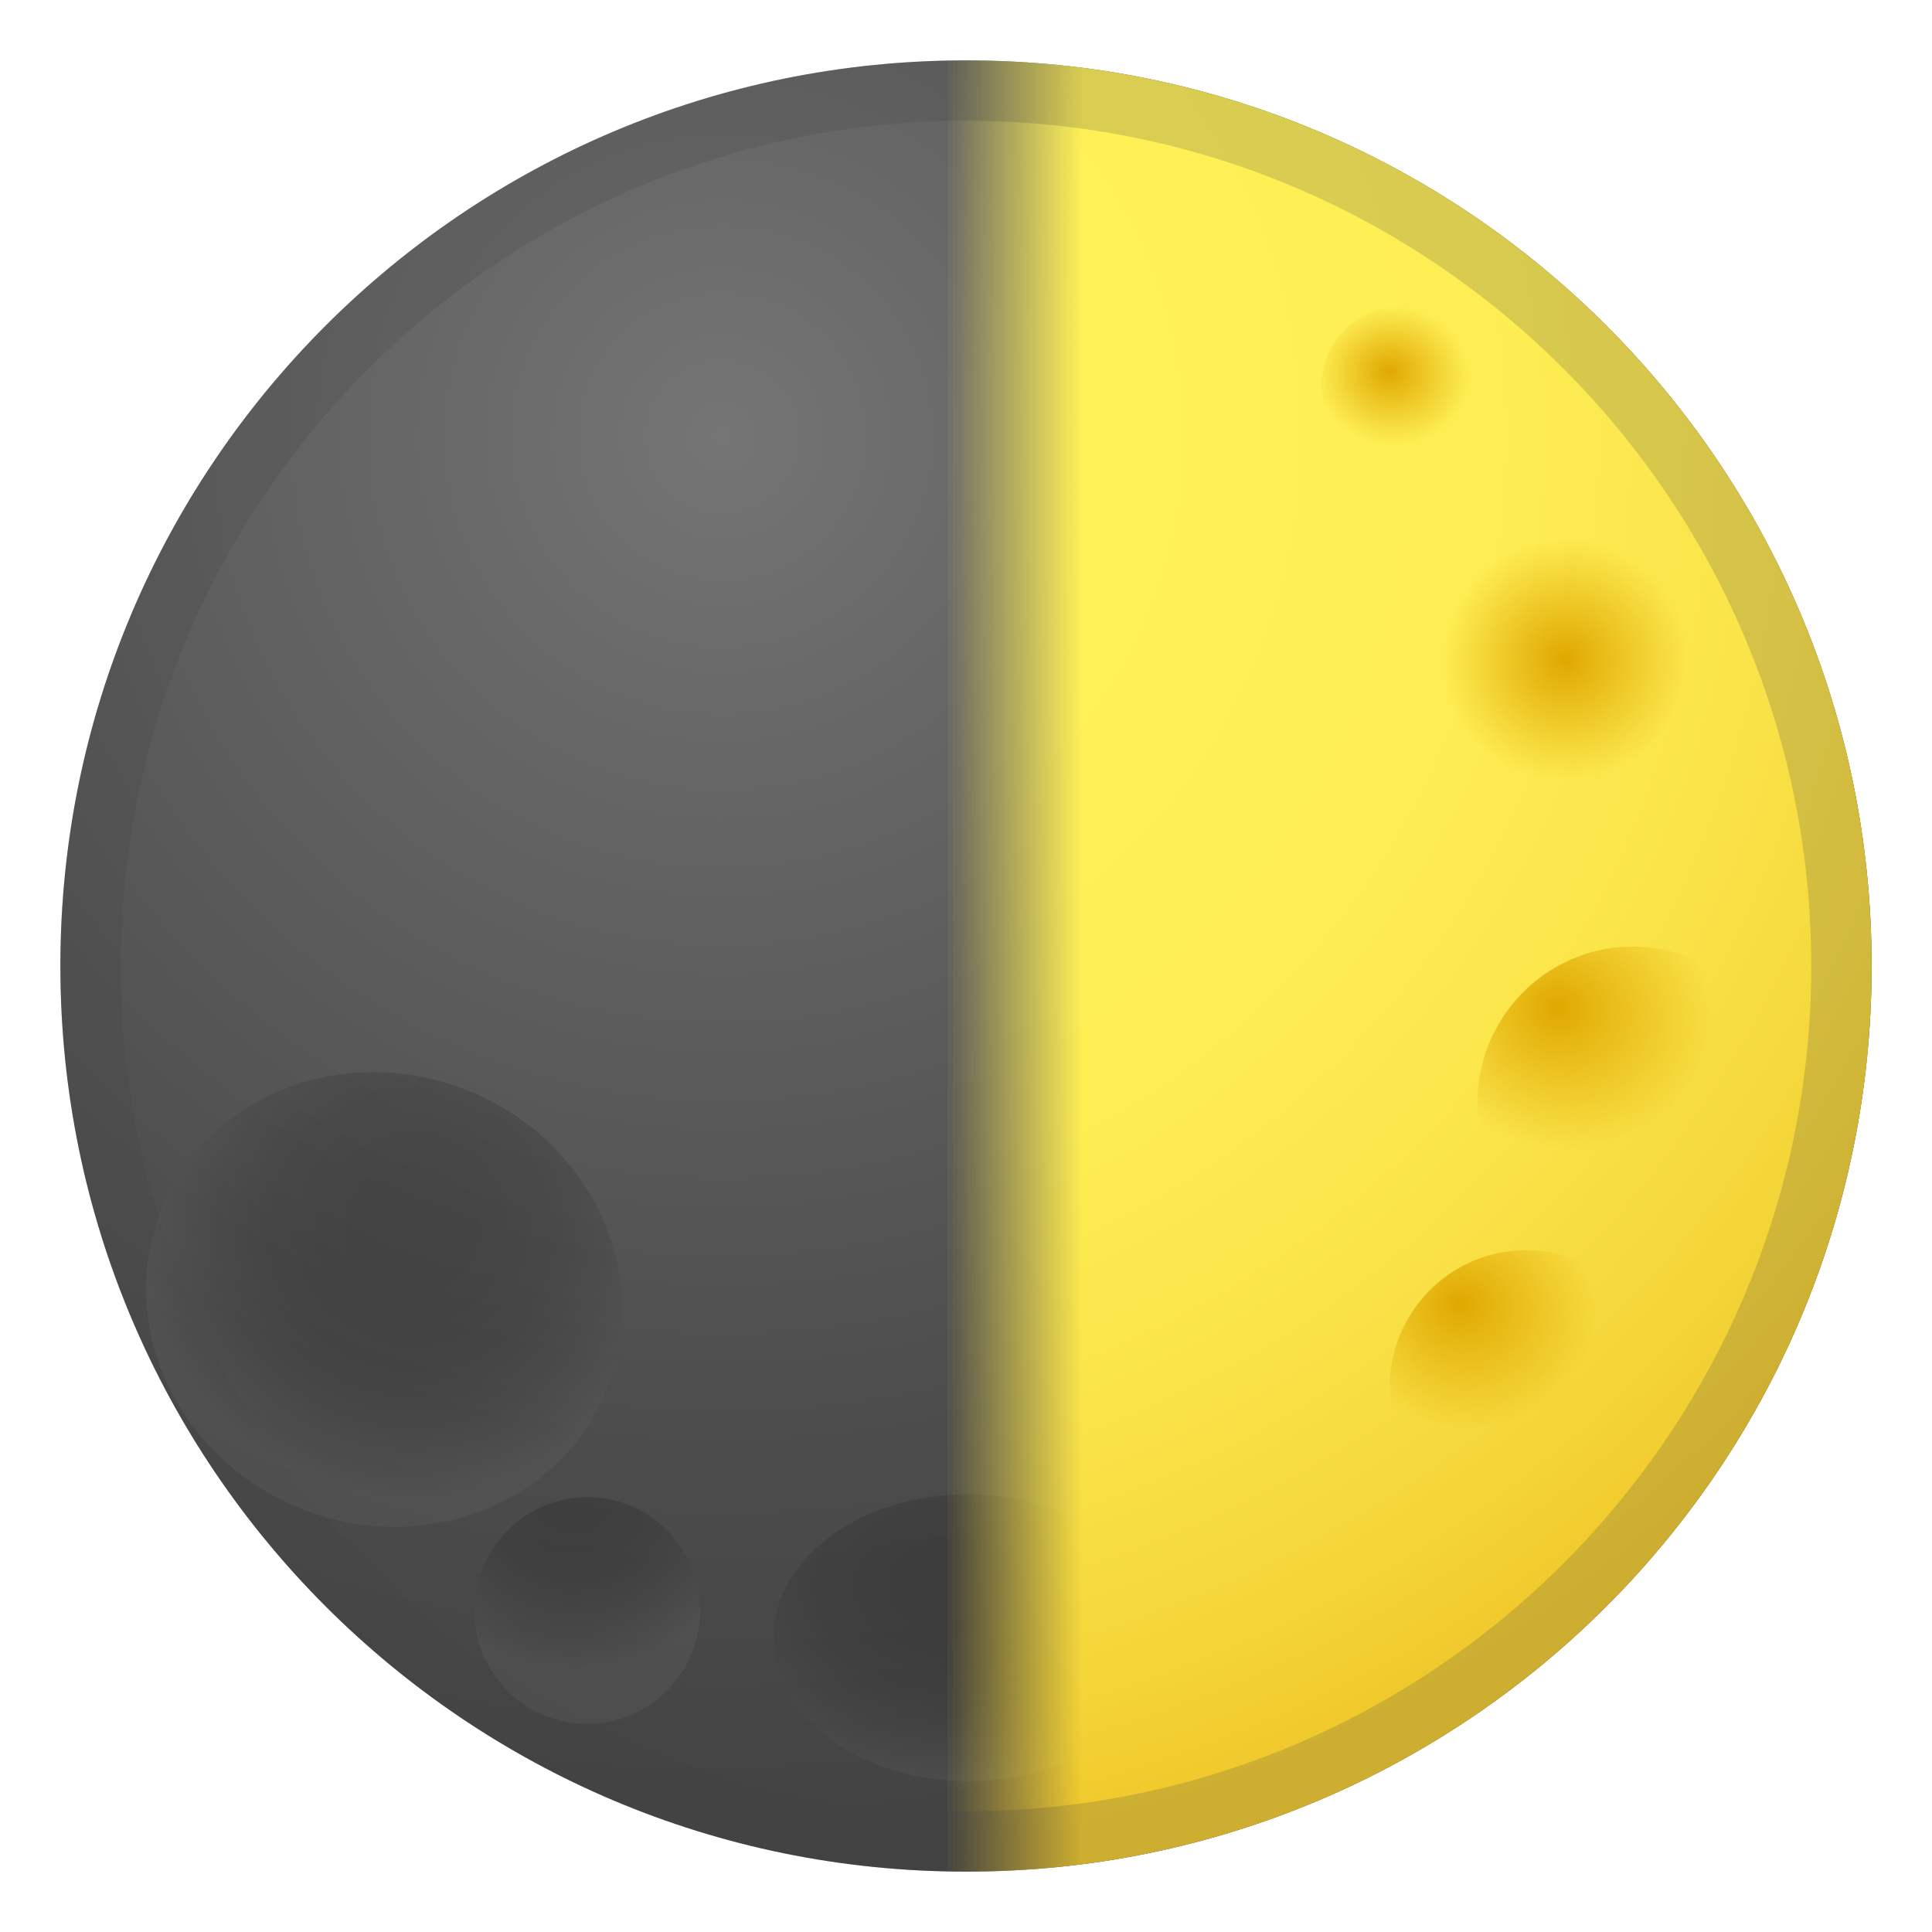
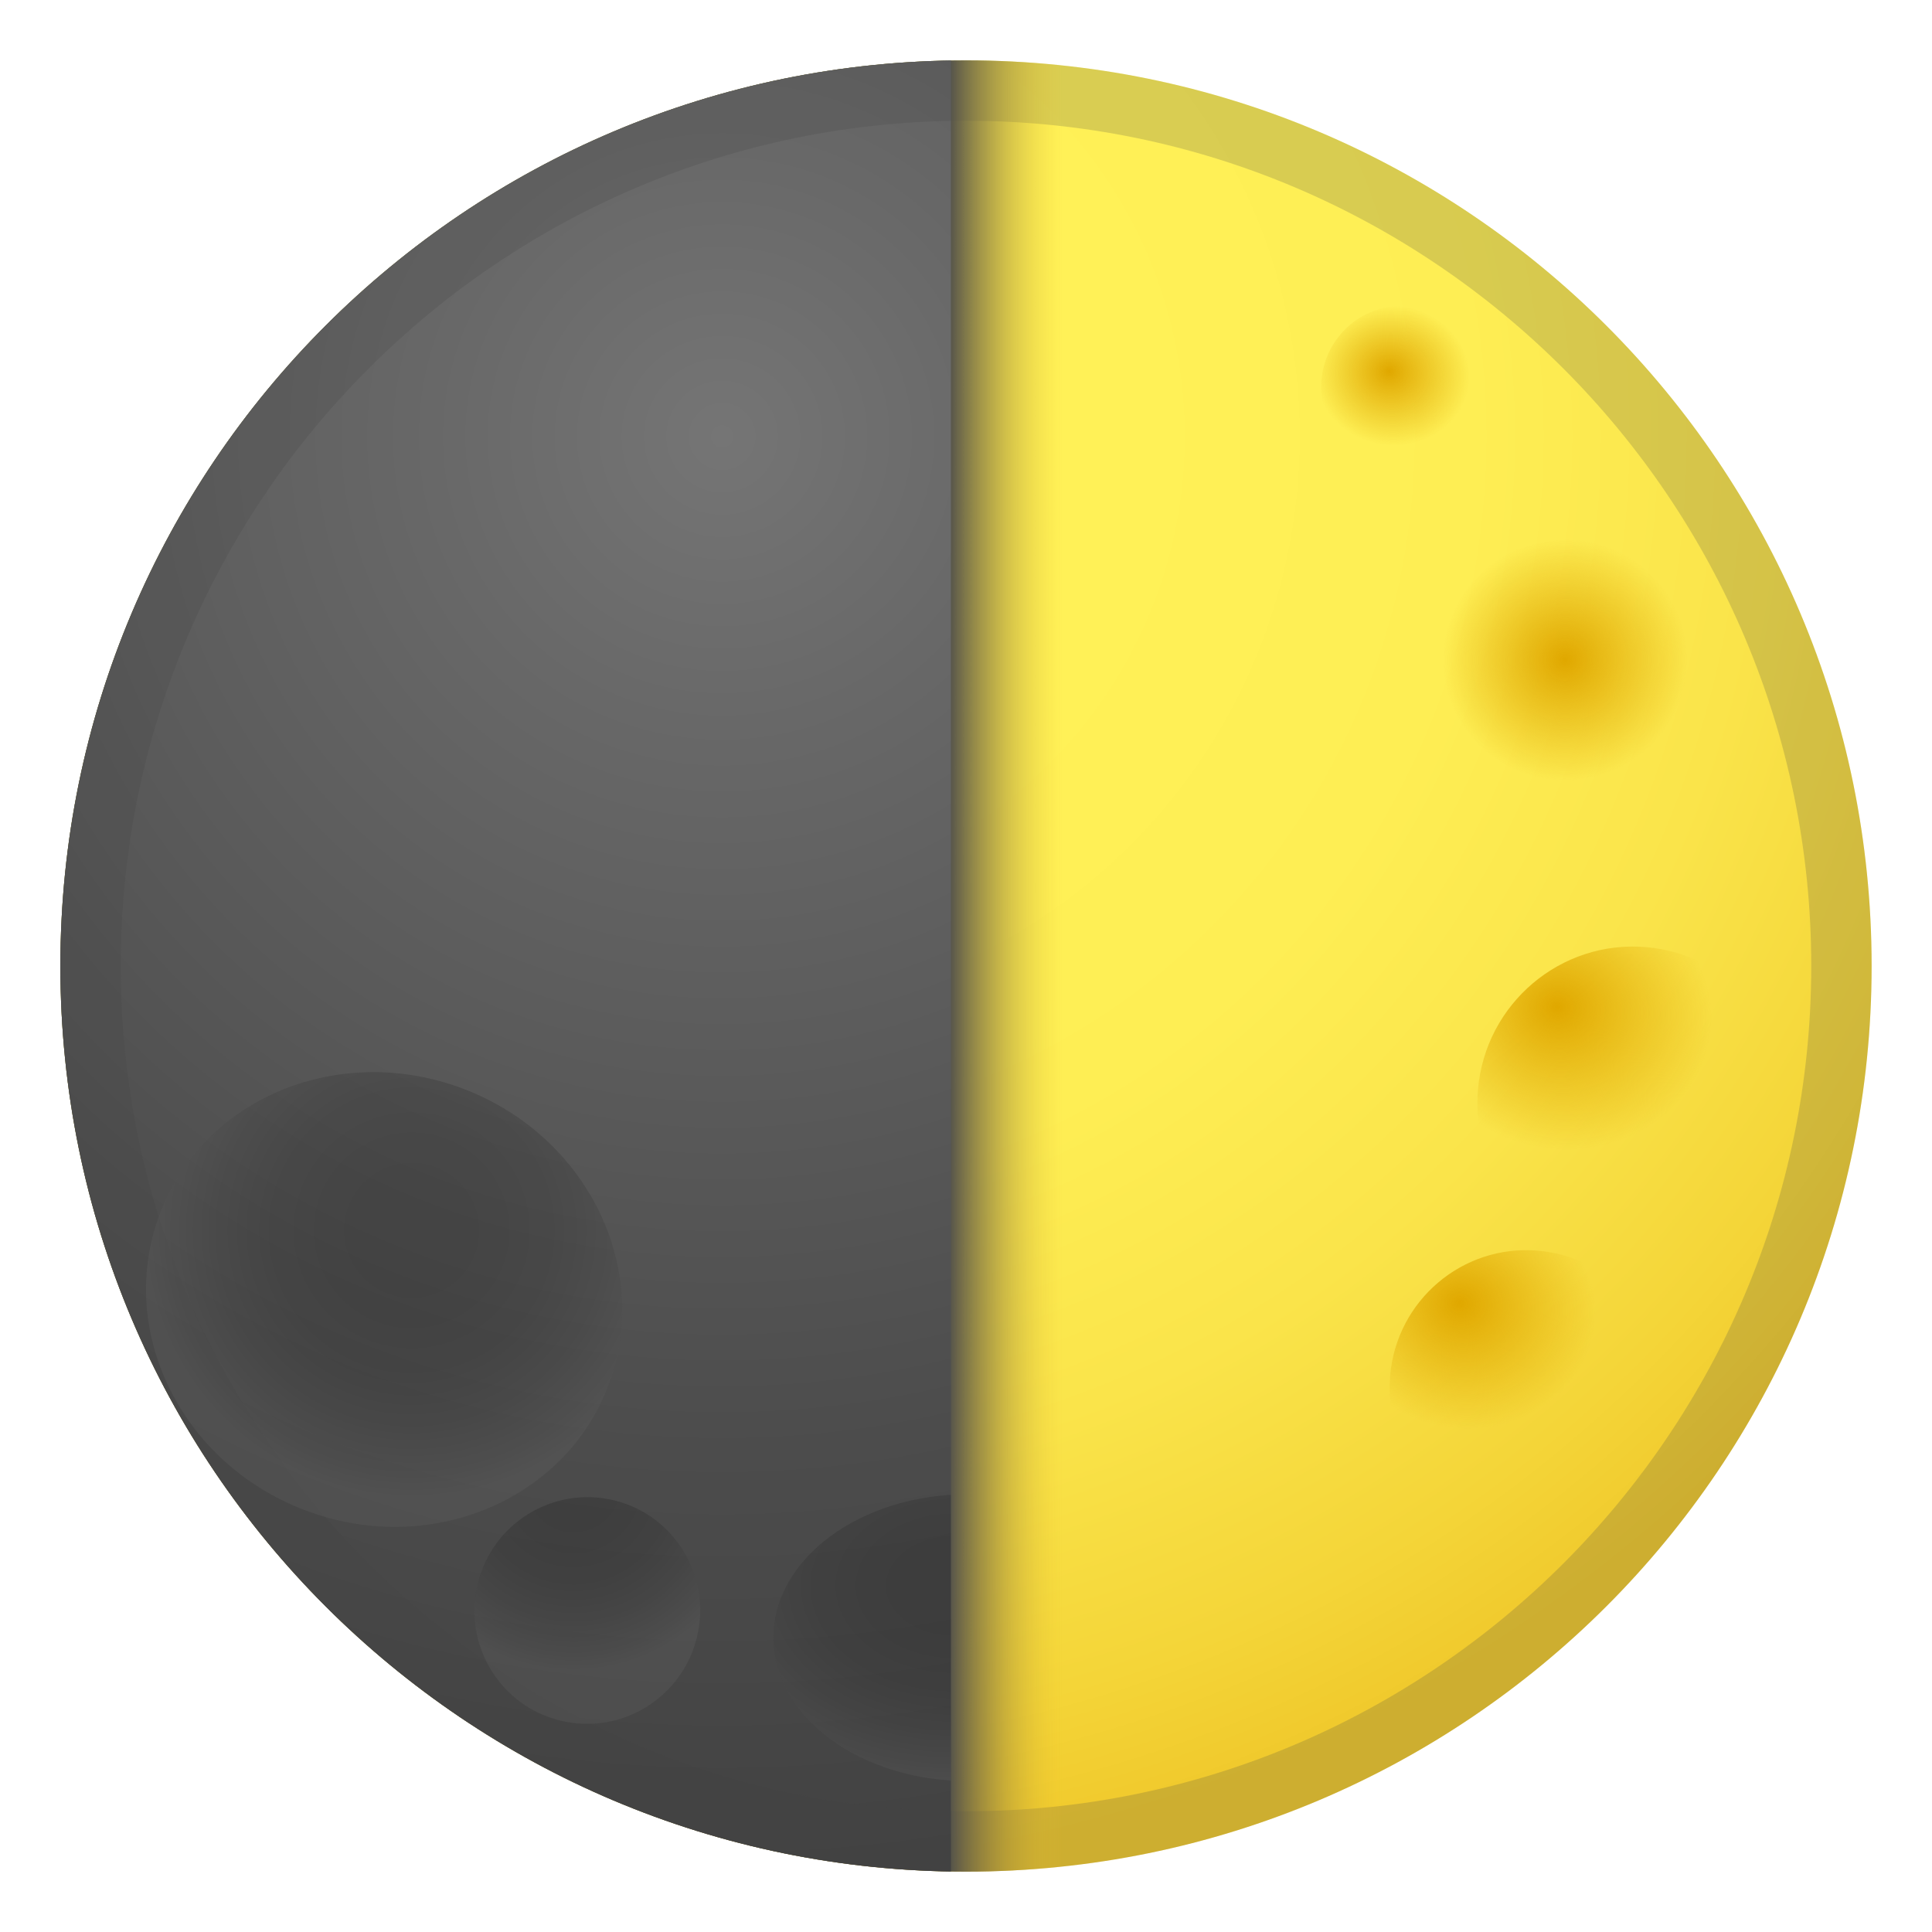
- <svg xmlns="http://www.w3.org/2000/svg" viewBox="0 0 128 128">
-   <radialGradient id="d" cx="47.842" cy="28.923" gradientUnits="userSpaceOnUse" r="95.191">
-     <stop offset="0" stop-color="#757575" />
-     <stop offset=".202" stop-color="#686868" />
-     <stop offset=".706" stop-color="#4C4C4C" />
-     <stop offset="1" stop-color="#424242" />
+ <svg xmlns="http://www.w3.org/2000/svg" xmlns:xlink="http://www.w3.org/1999/xlink" viewBox="0 0 128 128">
+   <radialGradient id="i" cx="47.842" cy="28.923" gradientUnits="userSpaceOnUse" r="95.191">
+     <stop offset=".282" stop-color="#FFF157" />
+     <stop offset=".522" stop-color="#FEEE54" />
+     <stop offset=".721" stop-color="#FAE44A" />
+     <stop offset=".903" stop-color="#F4D538" />
+     <stop offset="1" stop-color="#F0C92C" />
  </radialGradient>
-   <circle cx="64" cy="64" fill="url(#d)" r="60" />
-   <circle cx="64" cy="64" fill="none" r="60" />
-   <circle cx="64" cy="64" fill="none" r="60" />
+   <circle cx="64" cy="64" fill="url(#i)" r="60" />
  <g opacity=".2">
    <path d="M64,8c30.88,0,56,25.12,56,56s-25.12,56-56,56S8,94.88,8,64S33.12,8,64,8 M64,4 C30.86,4,4,30.86,4,64s26.86,60,60,60s60-26.86,60-60S97.14,4,64,4L64,4z" fill="#424242" />
-   </g>
-   <radialGradient id="c" cx="109.7" cy="55.417" gradientTransform="matrix(.0682 .9977 -1.0103 .069 154.2 -62.554)" gradientUnits="userSpaceOnUse" r="11.738">
-     <stop offset="0" stop-color="#212121" />
-     <stop offset=".281" stop-color="#242424" />
-     <stop offset=".49" stop-color="#2D2D2D" />
-     <stop offset=".676" stop-color="#3E3E3E" />
-     <stop offset=".848" stop-color="#545454" />
-     <stop offset=".926" stop-color="#616161" />
-   </radialGradient>
-   <path d="m116.19 52.87c-0.12 5.46-4.74 9.78-10.32 9.66s-10.01-4.64-9.89-10.1 4.74-9.78 10.32-9.66c5.58 0.13 10.01 4.65 9.89 10.1z" fill="url(#c)" opacity=".3" />
-   <radialGradient id="b" cx="99.697" cy="104.51" fx="99.307" fy="104.06" gradientTransform="matrix(.9964 .0852 -.0775 .9066 21.531 -33.822)" gradientUnits="userSpaceOnUse" r="7.47">
-     <stop offset="0" stop-color="#212121" />
-     <stop offset=".281" stop-color="#242424" />
-     <stop offset=".49" stop-color="#2D2D2D" />
-     <stop offset=".676" stop-color="#3E3E3E" />
-     <stop offset=".848" stop-color="#545454" />
-     <stop offset=".926" stop-color="#616161" />
-   </radialGradient>
-   <path d="m117.88 71c-0.25 2.97-2.85 5.17-5.8 4.91-2.95-0.25-5.14-2.86-4.89-5.83s2.85-5.17 5.8-4.91c2.95 0.25 5.14 2.86 4.89 5.83z" fill="url(#b)" opacity=".3" />
-   <radialGradient id="a" cx="82.118" cy="67.727" fx="81.728" fy="67.28" gradientTransform="matrix(.9964 .0852 -.0775 .9066 21.813 -37.124)" gradientUnits="userSpaceOnUse" r="7.47">
-     <stop offset="0" stop-color="#212121" />
-     <stop offset=".281" stop-color="#242424" />
-     <stop offset=".49" stop-color="#2D2D2D" />
-     <stop offset=".676" stop-color="#3E3E3E" />
-     <stop offset=".848" stop-color="#545454" />
-     <stop offset=".926" stop-color="#616161" />
-   </radialGradient>
-   <path d="m105.24 33.11c-0.25 2.97-2.85 5.17-5.8 4.91s-5.14-2.86-4.89-5.83 2.85-5.17 5.8-4.91 5.15 2.86 4.89 5.83z" fill="url(#a)" opacity=".3" />
-   <radialGradient id="o" cx="92.263" cy="125.22" fx="91.873" fy="124.77" gradientTransform="matrix(.9964 .0852 -.0775 .9066 21.372 -31.964)" gradientUnits="userSpaceOnUse" r="7.47">
-     <stop offset="0" stop-color="#212121" />
-     <stop offset=".281" stop-color="#242424" />
-     <stop offset=".49" stop-color="#2D2D2D" />
-     <stop offset=".676" stop-color="#3E3E3E" />
-     <stop offset=".848" stop-color="#545454" />
-     <stop offset=".926" stop-color="#616161" />
-   </radialGradient>
-   <path d="m109.45 91c-0.25 2.97-2.85 5.17-5.8 4.91-2.95-0.25-5.14-2.86-4.89-5.83s2.85-5.17 5.8-4.91c2.96 0.25 5.15 2.86 4.89 5.83z" fill="url(#o)" opacity=".3" />
-   <radialGradient id="n" cx="24.935" cy="82.26" gradientTransform="matrix(.8574 .5146 -.5146 .8574 48.223 -1.8498)" gradientUnits="userSpaceOnUse" r="19.126">
-     <stop offset="0" stop-color="#212121" />
-     <stop offset=".281" stop-color="#242424" />
-     <stop offset=".49" stop-color="#2D2D2D" />
-     <stop offset=".676" stop-color="#3E3E3E" />
-     <stop offset=".848" stop-color="#545454" />
-     <stop offset=".926" stop-color="#616161" />
-   </radialGradient>
-   <path d="m40.16 92.16c-3.14 7.61-12.27 11.07-20.4 7.72s-12.16-12.23-9.02-19.85c3.14-7.61 12.27-11.07 20.4-7.72 8.12 3.35 12.16 12.24 9.02 19.85z" fill="url(#n)" opacity=".3" />
-   <radialGradient id="m" cx="38" cy="98.421" gradientUnits="userSpaceOnUse" r="13.252">
-     <stop offset="0" stop-color="#212121" />
-     <stop offset=".281" stop-color="#242424" />
-     <stop offset=".49" stop-color="#2D2D2D" />
-     <stop offset=".676" stop-color="#3E3E3E" />
-     <stop offset=".848" stop-color="#545454" />
-     <stop offset=".926" stop-color="#616161" />
-   </radialGradient>
-   <path d="m46.26 108.08c-0.77 4.08-4.68 6.76-8.74 6s-6.73-4.69-5.96-8.76c0.77-4.08 4.68-6.76 8.74-6s6.72 4.69 5.96 8.76z" fill="url(#m)" opacity=".3" />
-   <radialGradient id="l" cx="61.973" cy="102.24" gradientTransform="matrix(1.1129 0 0 .8206 -5.7845 21.164)" gradientUnits="userSpaceOnUse" r="17.206">
-     <stop offset="0" stop-color="#212121" />
-     <stop offset=".281" stop-color="#242424" />
-     <stop offset=".49" stop-color="#2D2D2D" />
-     <stop offset=".676" stop-color="#3E3E3E" />
-     <stop offset=".848" stop-color="#545454" />
-     <stop offset=".926" stop-color="#616161" />
-   </radialGradient>
-   <ellipse cx="64.12" cy="108.5" fill="url(#l)" opacity=".3" rx="12.88" ry="9.5" />
-   <defs>
-     <filter id="p" filterUnits="userSpaceOnUse" height="120" width="120" x="4" y="4">
-       <feColorMatrix values="1 0 0 0 0 0 1 0 0 0 0 0 1 0 0 0 0 0 1 0" />
-     </filter>
-   </defs>
-   <mask id="k" height="120" maskUnits="userSpaceOnUse" width="120" x="4" y="4">
-     <g filter="url(#p)">
-       <linearGradient id="j" gradientUnits="userSpaceOnUse" x1="-3.661" x2="131.66" y1="64" y2="64">
-         <stop offset=".489" />
-         <stop offset=".557" stop-color="#fff" />
-       </linearGradient>
-       <circle cx="64" cy="64" fill="url(#j)" r="67.66" />
-     </g>
-   </mask>
-   <g mask="url(#k)">
-     <radialGradient id="i" cx="47.842" cy="28.923" gradientUnits="userSpaceOnUse" r="95.191">
-       <stop offset=".282" stop-color="#FFF157" />
-       <stop offset=".522" stop-color="#FEEE54" />
-       <stop offset=".721" stop-color="#FAE44A" />
-       <stop offset=".903" stop-color="#F4D538" />
-       <stop offset="1" stop-color="#F0C92C" />
-     </radialGradient>
-     <circle cx="64" cy="64" fill="url(#i)" r="60" />
-     <circle cx="64" cy="64" fill="none" r="60" />
-     <circle cx="64" cy="64" fill="none" r="60" />
-     <g opacity=".2">
-       <path d="M64,8c30.88,0,56,25.12,56,56s-25.12,56-56,56S8,94.88,8,64S33.12,8,64,8 M64,4 C30.86,4,4,30.86,4,64s26.86,60,60,60s60-26.86,60-60S97.14,4,64,4L64,4z" fill="#424242" />
-     </g>
  </g>
  <radialGradient id="h" cx="107.55" cy="48.462" gradientTransform="matrix(.0682 .9977 -1.0103 .069 145.32 -66.927)" gradientUnits="userSpaceOnUse" r="11.738">
    <stop offset=".006" stop-color="#E0A800" />
    <stop offset=".61" stop-color="#E0A800" stop-opacity=".107" />
    <stop offset=".682" stop-color="#E0A800" stop-opacity="0" />
  </radialGradient>
  <path d="m114.19 45.87c-0.12 5.46-4.74 9.78-10.32 9.66s-10.01-4.64-9.89-10.1 4.74-9.78 10.32-9.66c5.58 0.13 10.01 4.65 9.89 10.1z" fill="url(#h)" />
  <radialGradient id="g" cx="90.646" cy="103.4" fx="89.896" fy="102.54" gradientTransform="matrix(.9964 .0852 -.0775 .9066 21.54 -33.922)" gradientUnits="userSpaceOnUse" r="14.343">
    <stop offset=".006" stop-color="#E0A800" />
    <stop offset=".61" stop-color="#E0A800" stop-opacity=".107" />
    <stop offset=".682" stop-color="#E0A800" stop-opacity="0" />
  </radialGradient>
  <path d="m118.45 73.94c-0.49 5.69-5.48 9.92-11.15 9.43s-9.87-5.49-9.38-11.19c0.49-5.69 5.48-9.92 11.15-9.43s9.87 5.5 9.38 11.19z" fill="url(#g)" />
  <radialGradient id="f" cx="75.608" cy="62.011" fx="75.218" fy="61.564" gradientTransform="matrix(.9964 .0852 -.0775 .9066 21.857 -37.637)" gradientUnits="userSpaceOnUse" r="7.47">
    <stop offset=".006" stop-color="#E0A800" />
    <stop offset=".61" stop-color="#E0A800" stop-opacity=".107" />
    <stop offset=".682" stop-color="#E0A800" stop-opacity="0" />
  </radialGradient>
  <path d="m98.24 26.11c-0.25 2.97-2.85 5.17-5.8 4.91-2.95-0.25-5.14-2.86-4.89-5.83s2.85-5.17 5.8-4.91 5.15 2.86 4.89 5.83z" fill="url(#f)" />
  <radialGradient id="e" cx="85.79" cy="123.41" fx="85.132" fy="122.66" gradientTransform="matrix(.9964 .0852 -.0775 .9066 21.386 -32.125)" gradientUnits="userSpaceOnUse" r="12.604">
    <stop offset=".006" stop-color="#E0A800" />
    <stop offset=".61" stop-color="#E0A800" stop-opacity=".107" />
    <stop offset=".682" stop-color="#E0A800" stop-opacity="0" />
  </radialGradient>
  <path d="m110.14 92.69c-0.43 5-4.81 8.72-9.79 8.29s-8.67-4.83-8.25-9.83 4.81-8.72 9.79-8.29c4.99 0.42 8.68 4.83 8.25 9.83z" fill="url(#e)" />
+   <linearGradient id="y" gradientUnits="userSpaceOnUse">
+     <stop offset=".49" stop-color="#4C4C4C" />
+     <stop offset=".55" stop-color="#F0C92C" stop-opacity="0" />
+   </linearGradient>
+   <circle cx="64" cy="64" fill="url(#y)" r="60" />
+   <defs>
+     <rect id="t" height="128" width="63" />
+   </defs>
+   <clipPath id="s">
+     <use xlink:href="#t" />
+   </clipPath>
+   <g clip-path="url(#s)">
+     <radialGradient id="d" cx="47.842" cy="28.923" gradientUnits="userSpaceOnUse" r="95.191">
+       <stop offset="0" stop-color="#757575" />
+       <stop offset=".202" stop-color="#686868" />
+       <stop offset=".706" stop-color="#4C4C4C" />
+       <stop offset="1" stop-color="#424242" />
+     </radialGradient>
+     <circle cx="64" cy="64" fill="url(#d)" r="60" />
+     <g opacity=".2">
+       <path d="M64,8c30.88,0,56,25.12,56,56s-25.12,56-56,56S8,94.88,8,64S33.12,8,64,8 M64,4 C30.86,4,4,30.86,4,64s26.86,60,60,60s60-26.86,60-60S97.14,4,64,4L64,4z" fill="#424242" />
+     </g>
+     <g opacity=".3">
+       <radialGradient id="c" cx="109.7" cy="55.417" gradientTransform="matrix(.0682 .9977 -1.0103 .069 154.2 -62.554)" gradientUnits="userSpaceOnUse" r="11.738">
+         <stop offset="0" stop-color="#212121" />
+         <stop offset=".281" stop-color="#242424" />
+         <stop offset=".49" stop-color="#2D2D2D" />
+         <stop offset=".676" stop-color="#3E3E3E" />
+         <stop offset=".848" stop-color="#545454" />
+         <stop offset=".926" stop-color="#616161" />
+       </radialGradient>
+       <path d="m116.19 52.87c-0.12 5.46-4.74 9.78-10.32 9.66s-10.01-4.64-9.89-10.1 4.74-9.78 10.32-9.66c5.58 0.13 10.01 4.65 9.89 10.1z" fill="url(#c)" />
+       <radialGradient id="b" cx="99.697" cy="104.51" fx="99.307" fy="104.06" gradientTransform="matrix(.9964 .0852 -.0775 .9066 21.531 -33.822)" gradientUnits="userSpaceOnUse" r="7.47">
+         <stop offset="0" stop-color="#212121" />
+         <stop offset=".281" stop-color="#242424" />
+         <stop offset=".49" stop-color="#2D2D2D" />
+         <stop offset=".676" stop-color="#3E3E3E" />
+         <stop offset=".848" stop-color="#545454" />
+         <stop offset=".926" stop-color="#616161" />
+       </radialGradient>
+       <path d="m117.88 71c-0.25 2.97-2.85 5.17-5.8 4.91-2.95-0.25-5.14-2.86-4.89-5.83s2.85-5.17 5.8-4.91c2.95 0.25 5.14 2.86 4.89 5.83z" fill="url(#b)" />
+       <radialGradient id="a" cx="82.118" cy="67.727" fx="81.728" fy="67.28" gradientTransform="matrix(.9964 .0852 -.0775 .9066 21.813 -37.124)" gradientUnits="userSpaceOnUse" r="7.47">
+         <stop offset="0" stop-color="#212121" />
+         <stop offset=".281" stop-color="#242424" />
+         <stop offset=".49" stop-color="#2D2D2D" />
+         <stop offset=".676" stop-color="#3E3E3E" />
+         <stop offset=".848" stop-color="#545454" />
+         <stop offset=".926" stop-color="#616161" />
+       </radialGradient>
+       <path d="m105.24 33.11c-0.25 2.97-2.85 5.17-5.8 4.91s-5.14-2.86-4.89-5.83 2.85-5.17 5.8-4.91 5.15 2.86 4.89 5.83z" fill="url(#a)" />
+       <radialGradient id="o" cx="92.263" cy="125.22" fx="91.873" fy="124.77" gradientTransform="matrix(.9964 .0852 -.0775 .9066 21.372 -31.964)" gradientUnits="userSpaceOnUse" r="7.47">
+         <stop offset="0" stop-color="#212121" />
+         <stop offset=".281" stop-color="#242424" />
+         <stop offset=".49" stop-color="#2D2D2D" />
+         <stop offset=".676" stop-color="#3E3E3E" />
+         <stop offset=".848" stop-color="#545454" />
+         <stop offset=".926" stop-color="#616161" />
+       </radialGradient>
+       <path d="m109.45 91c-0.25 2.97-2.85 5.17-5.8 4.91-2.95-0.25-5.14-2.86-4.89-5.83s2.85-5.17 5.8-4.91c2.96 0.25 5.15 2.86 4.89 5.83z" fill="url(#o)" />
+       <radialGradient id="n" cx="24.935" cy="82.26" gradientTransform="matrix(.8574 .5146 -.5146 .8574 48.223 -1.8498)" gradientUnits="userSpaceOnUse" r="19.126">
+         <stop offset="0" stop-color="#212121" />
+         <stop offset=".281" stop-color="#242424" />
+         <stop offset=".49" stop-color="#2D2D2D" />
+         <stop offset=".676" stop-color="#3E3E3E" />
+         <stop offset=".848" stop-color="#545454" />
+         <stop offset=".926" stop-color="#616161" />
+       </radialGradient>
+       <path d="m40.16 92.16c-3.14 7.61-12.27 11.07-20.4 7.72s-12.16-12.23-9.02-19.85c3.14-7.61 12.27-11.07 20.4-7.72 8.12 3.35 12.16 12.24 9.02 19.85z" fill="url(#n)" />
+       <radialGradient id="m" cx="38" cy="98.421" gradientUnits="userSpaceOnUse" r="13.252">
+         <stop offset="0" stop-color="#212121" />
+         <stop offset=".281" stop-color="#242424" />
+         <stop offset=".49" stop-color="#2D2D2D" />
+         <stop offset=".676" stop-color="#3E3E3E" />
+         <stop offset=".848" stop-color="#545454" />
+         <stop offset=".926" stop-color="#616161" />
+       </radialGradient>
+       <path d="m46.26 108.08c-0.77 4.08-4.68 6.76-8.74 6s-6.73-4.69-5.96-8.76c0.77-4.08 4.68-6.76 8.74-6s6.72 4.69 5.96 8.76z" fill="url(#m)" />
+       <radialGradient id="l" cx="61.973" cy="102.24" gradientTransform="matrix(1.1129 0 0 .8206 -5.7845 21.164)" gradientUnits="userSpaceOnUse" r="17.206">
+         <stop offset="0" stop-color="#212121" />
+         <stop offset=".281" stop-color="#242424" />
+         <stop offset=".49" stop-color="#2D2D2D" />
+         <stop offset=".676" stop-color="#3E3E3E" />
+         <stop offset=".848" stop-color="#545454" />
+         <stop offset=".926" stop-color="#616161" />
+       </radialGradient>
+       <ellipse cx="64.12" cy="108.5" fill="url(#l)" rx="12.88" ry="9.5" />
+     </g>
+   </g>
</svg>
